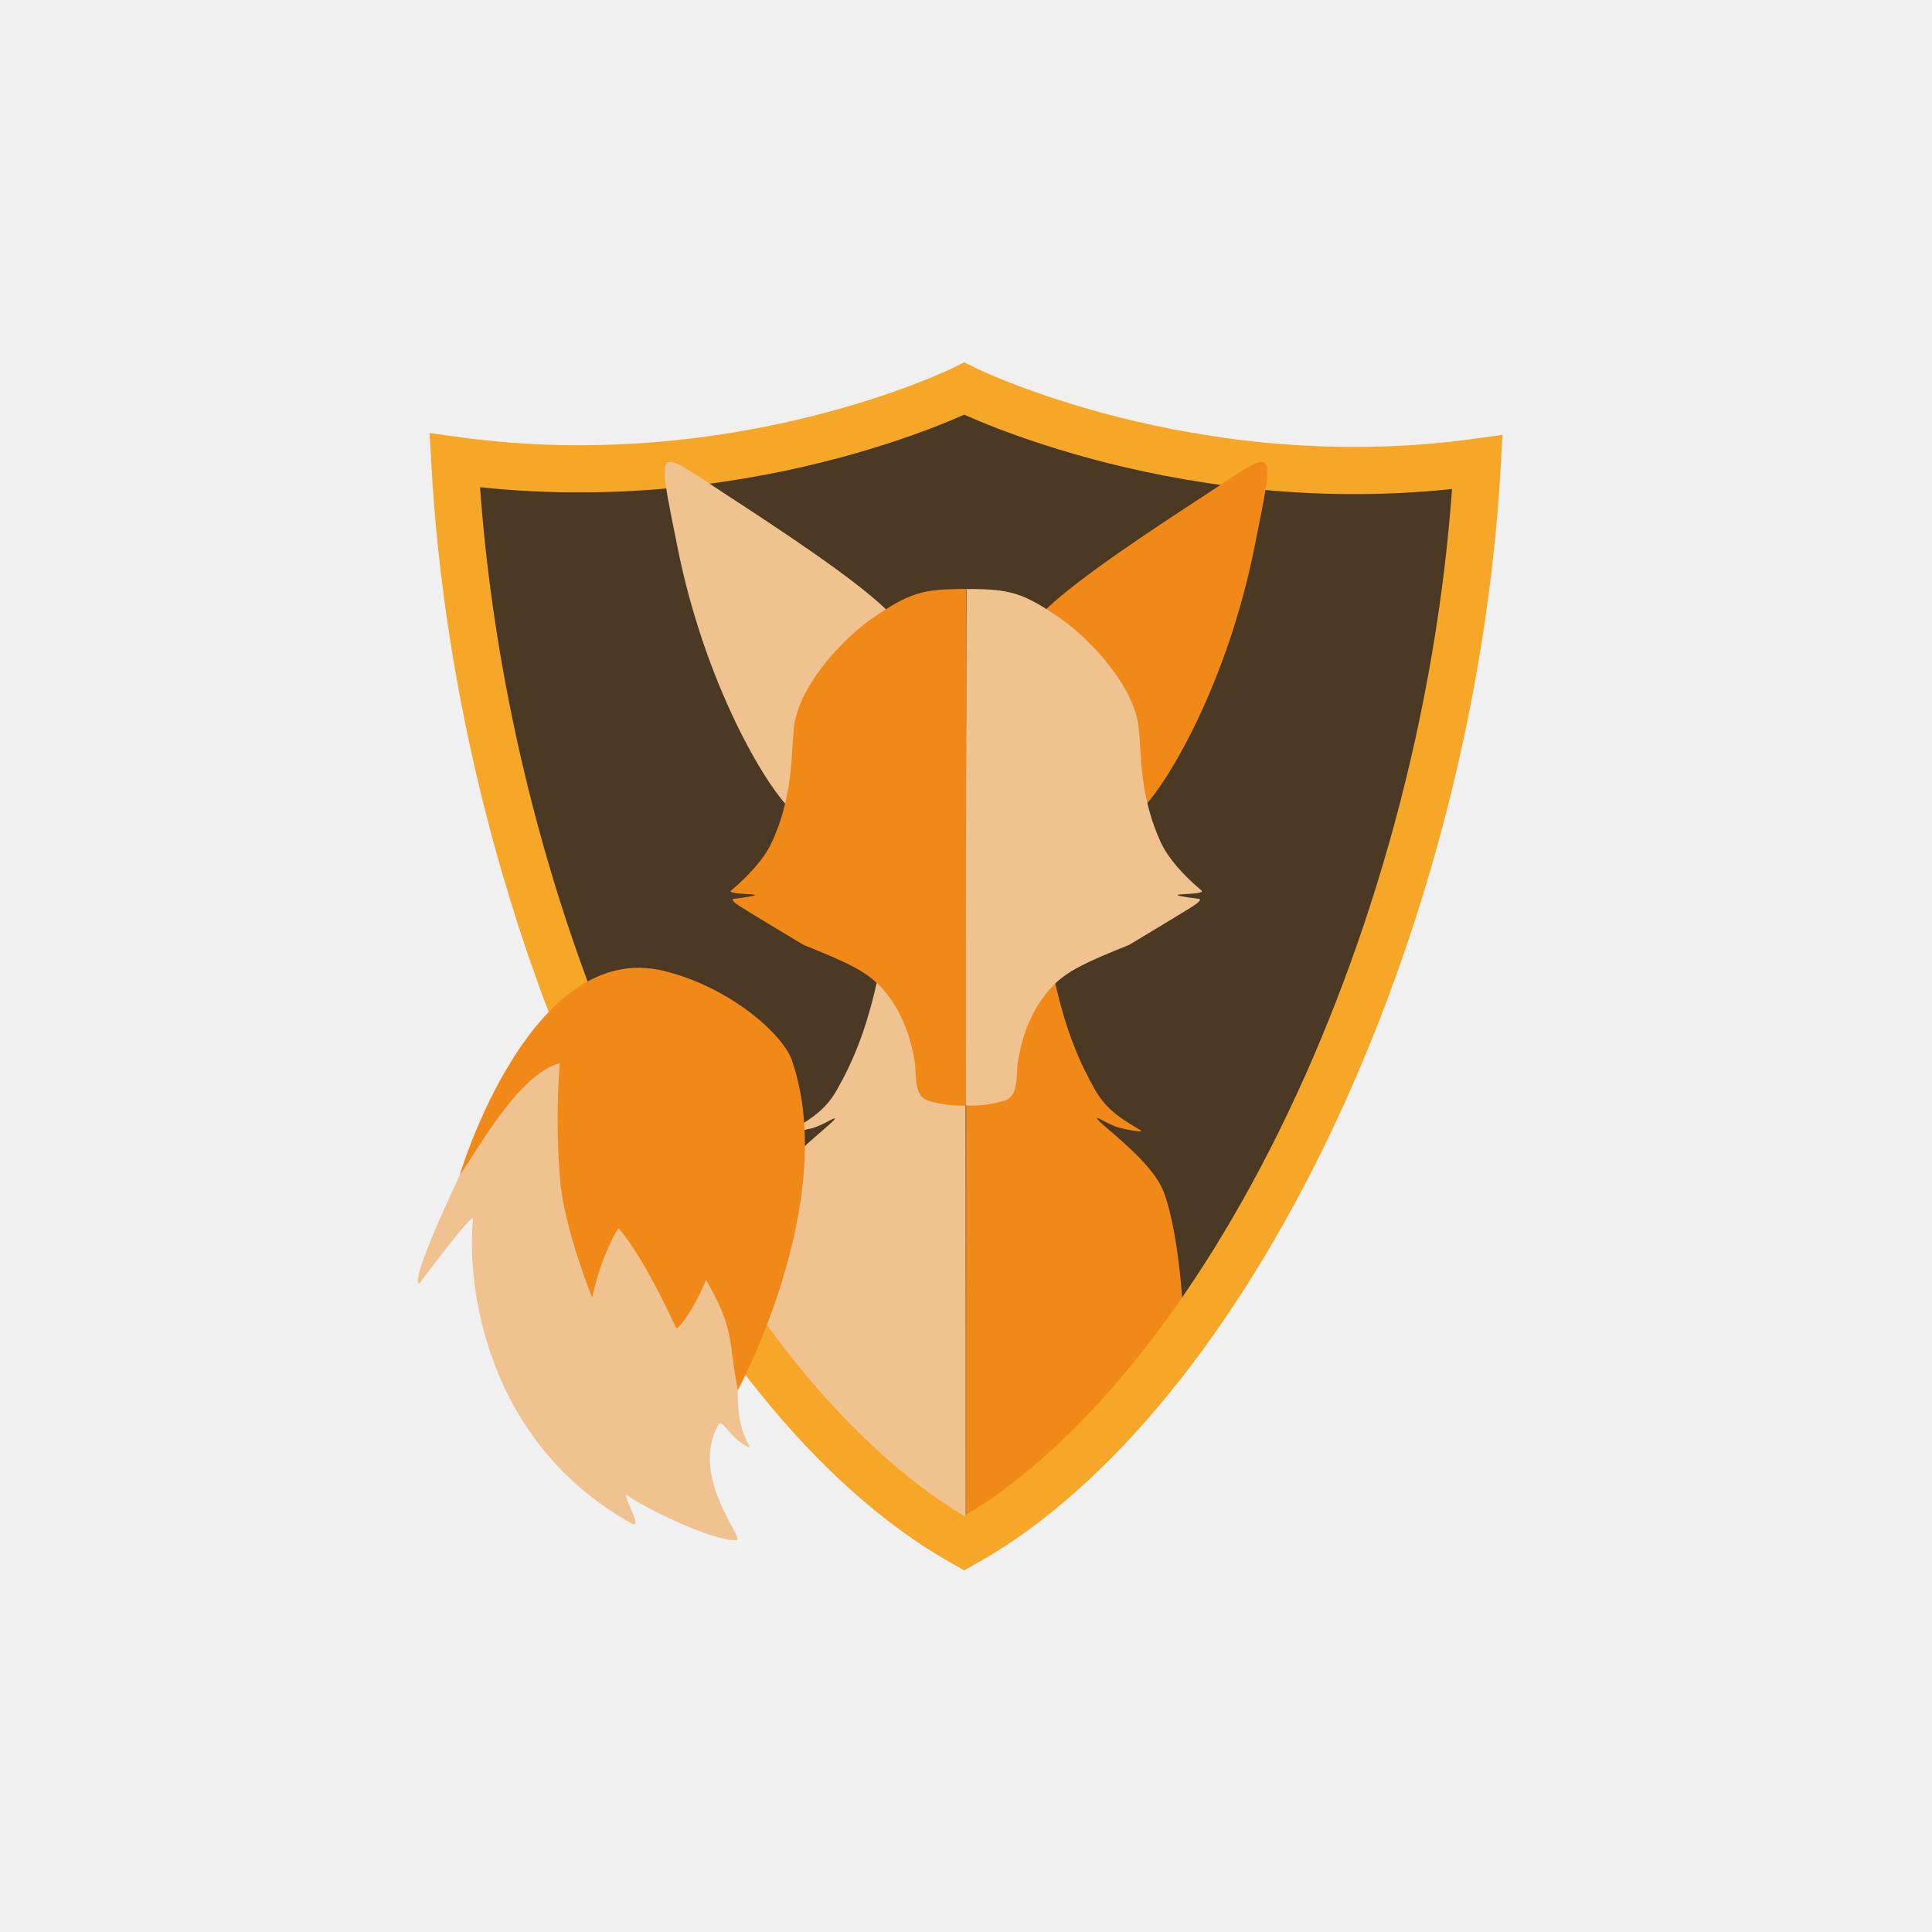
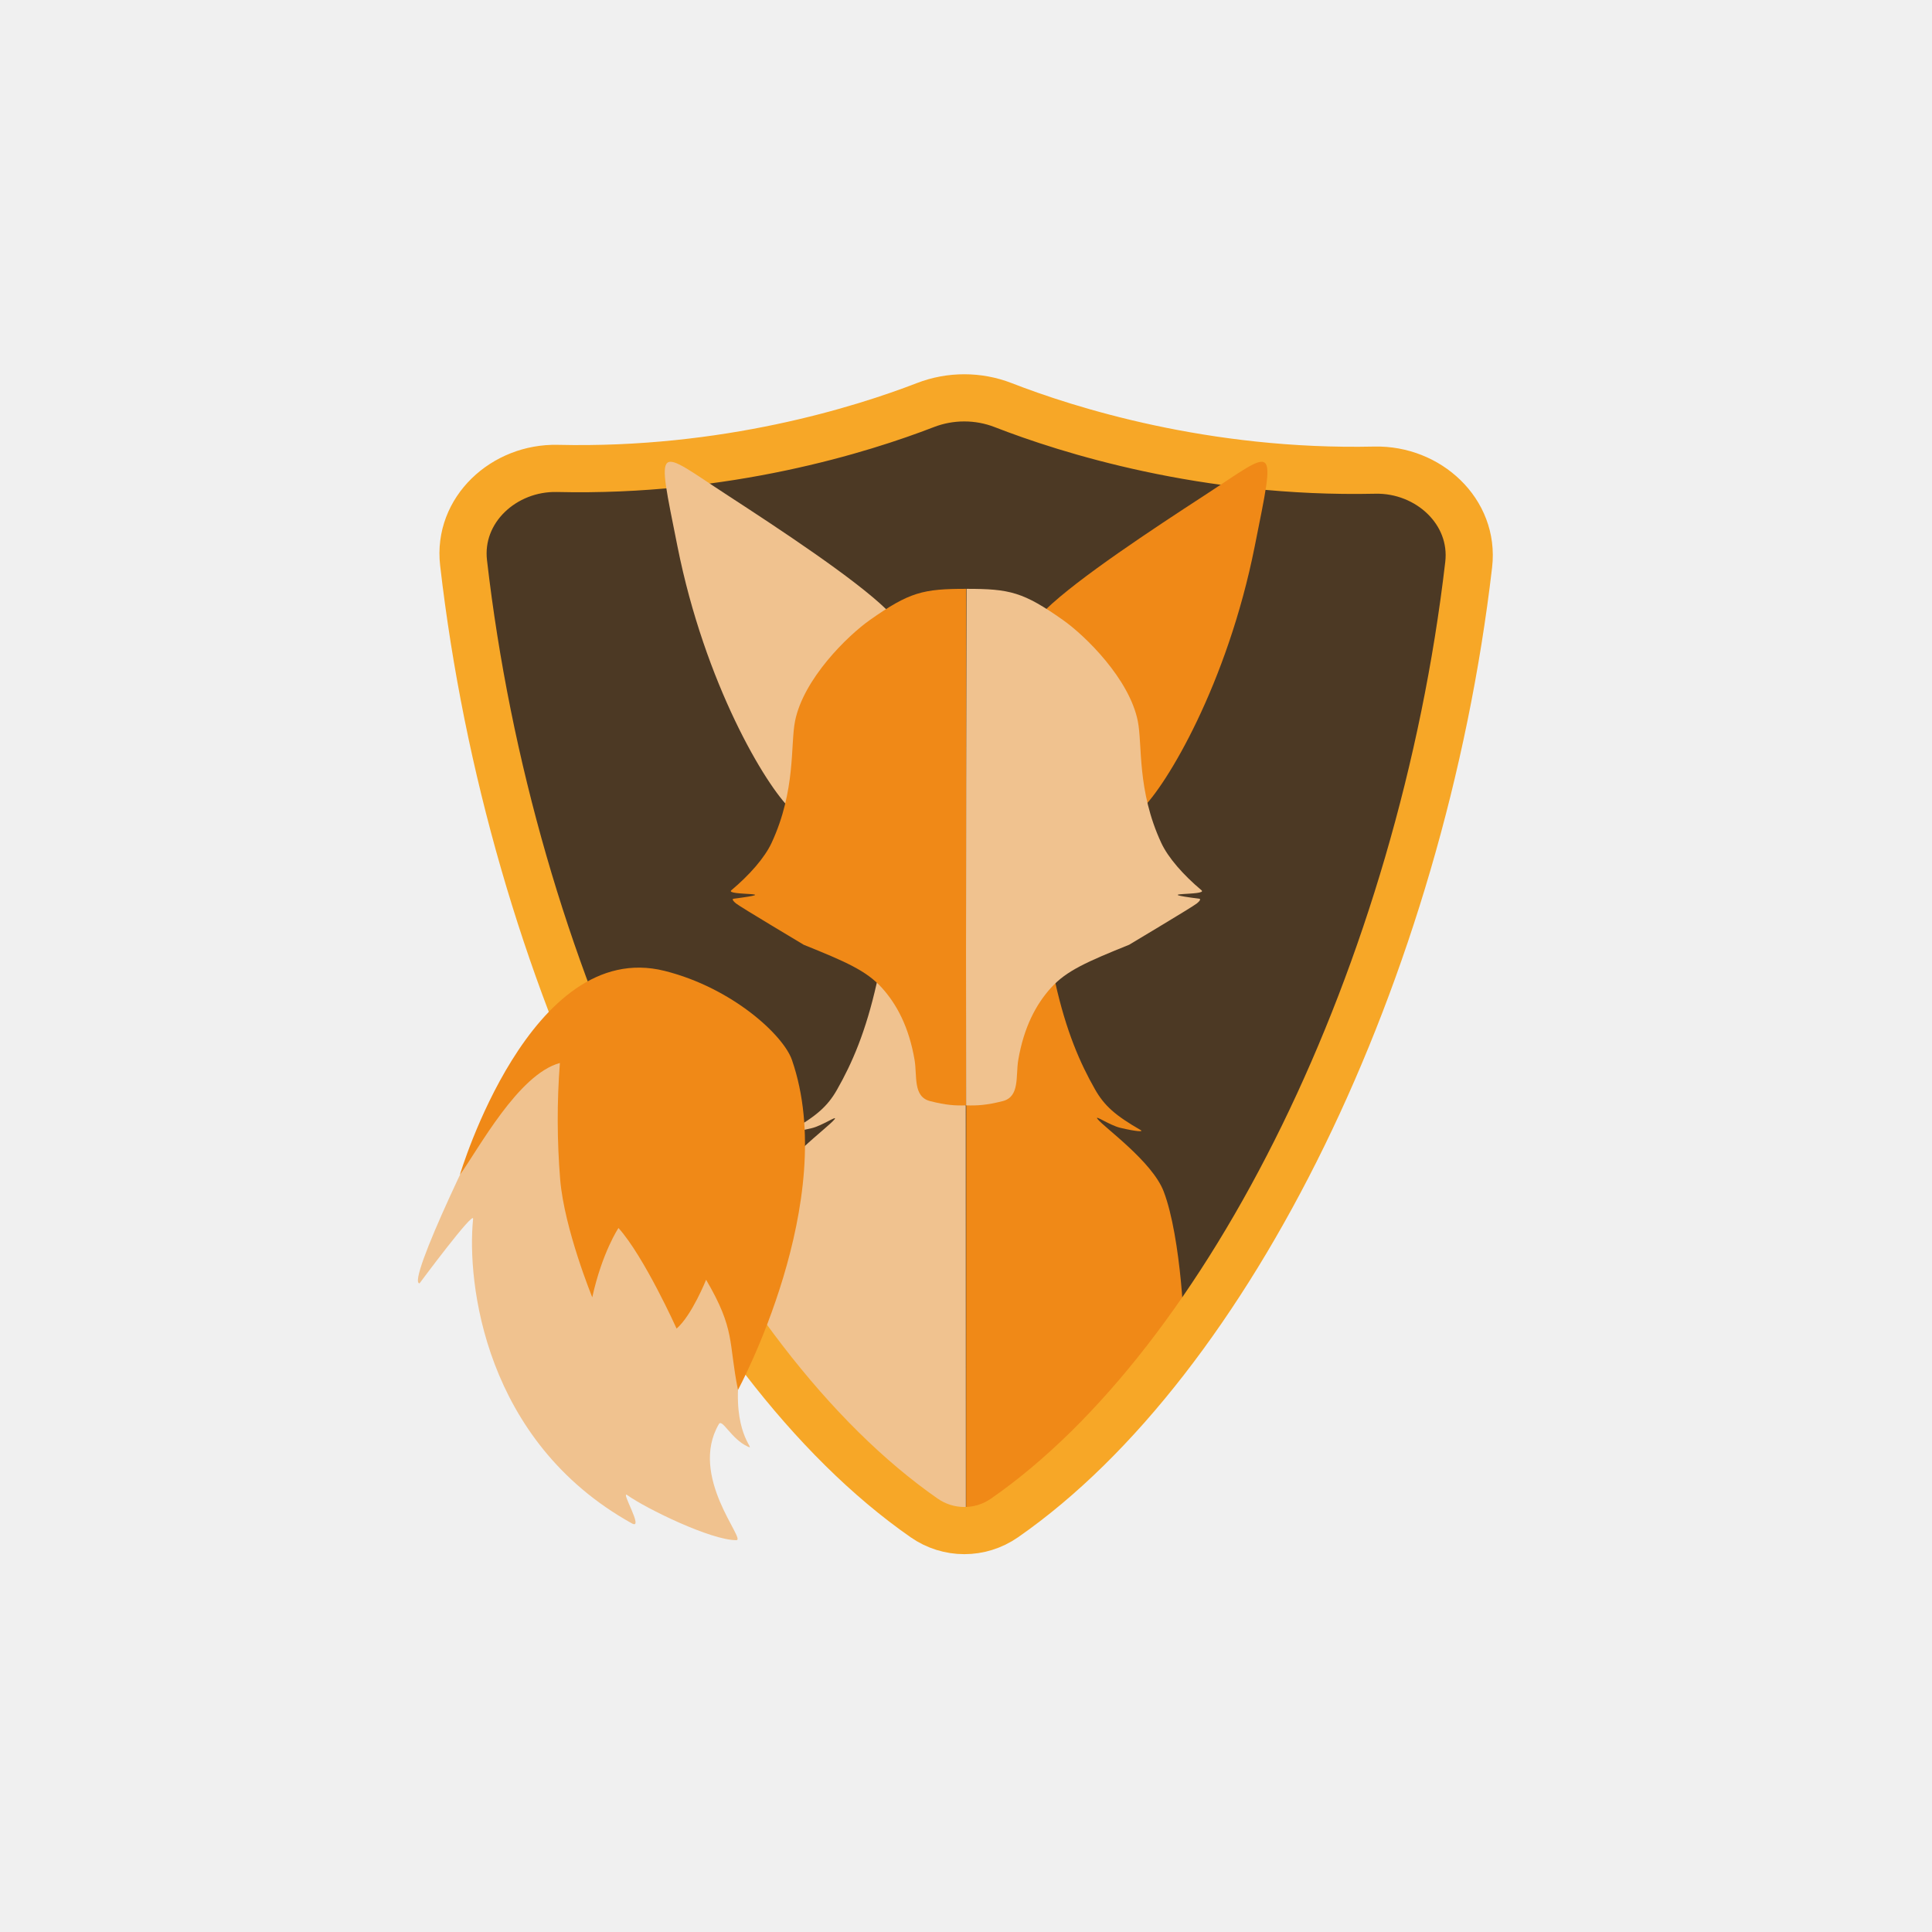
<svg xmlns="http://www.w3.org/2000/svg" width="2048" height="2048" viewBox="0 0 2048 2048" fill="none">
  <g clip-path="url(#clip0_930_1521)">
-     <path d="M481.94 488C785.26 529.85 1024 412 1024 412C1024 412 1262.74 531.74 1566.06 489.92C1538.66 986 1301.1 1480.62 1024 1636C746.9 1480.62 509.34 984.09 481.94 488Z" fill="#4C3924" />
-     <path d="M929.37 1041.68C917.69 1094 903 1127.5 887.18 1155.26C877.18 1172.88 865.37 1183.17 838.68 1198.51C835.44 1200.37 842.56 1200.29 860.39 1196.06C871.54 1193.42 888.39 1181.68 884.48 1186.72C877.34 1195.8 826.56 1231.72 814.37 1263.48C795.76 1311.93 791.1 1417.23 793.75 1420.48C822.6 1456.35 893.75 1560.17 1023.75 1636.34L1023.62 1172.24C1023.62 1170.58 987.25 1129.84 969.96 1095.42C957.76 1071.14 929.87 1039.42 929.37 1041.68Z" fill="#F0C28F" />
-     <path d="M1118.41 1041.3C1130.1 1093.66 1144.82 1127.13 1160.61 1154.88C1170.61 1172.5 1182.41 1182.79 1209.1 1198.13C1212.34 1199.99 1205.22 1199.91 1187.39 1195.69C1176.24 1193.04 1159.39 1181.3 1163.3 1186.34C1170.44 1195.42 1221.22 1231.34 1233.41 1263.1C1252.02 1311.55 1256.68 1416.86 1254.03 1420.15C1225.18 1456.01 1154.03 1559.83 1024.03 1636L1024.16 1171.9C1024.16 1170.25 1060.53 1129.5 1077.83 1095.09C1090 1070.76 1117.91 1039 1118.41 1041.3Z" fill="#F08917" />
-     <path d="M482 488C785.31 529.82 1022.1 412 1022.1 412C1022.1 412 1262.79 531.74 1566.1 489.92C1538.71 985.98 1299.19 1480.62 1022.1 1636C745 1480.62 509.34 984.09 482 488Z" stroke="#F7A727" stroke-width="50" />
-     <path d="M792.64 1533.66C774.87 1525.55 765.52 1503.6 761.9 1509.8C729.54 1565.21 791.12 1632.66 780.51 1632.8C753.81 1633.08 684.64 1599.23 664.82 1585.07C657.07 1579.54 683.11 1622.47 669.67 1615.01C513.13 1528.01 494.53 1359.37 501.4 1292.22C502.4 1282.68 444.62 1360.58 444.62 1360.58C430.21 1360.58 509.06 1196.11 548.17 1125.58C594.36 1042.23 793.76 1308.24 782.53 1467.42C778.56 1523.48 801.72 1537.81 792.64 1533.66Z" fill="#F0C28F" />
-     <path d="M839.36 1123.7C830.31 1097.57 776.28 1047.46 704.55 1029.39C562.08 993.51 487.38 1245.53 487.38 1245.53C506.99 1218.53 549.15 1138.95 593.38 1126.99C590.229 1168.2 590.339 1209.6 593.71 1250.79C598.23 1303.33 627.71 1375.37 627.71 1375.37C638.23 1327.64 655.49 1301.89 655.49 1301.89C682.78 1332.25 717.1 1408.54 717.1 1408.54C733.28 1394.54 748.39 1356.76 748.39 1356.76C779.67 1410.16 771.85 1422.38 782.16 1473.56C782.19 1473.56 890.89 1272.52 839.36 1123.7Z" fill="#F08917" />
-     <path d="M1108.55 646.17C1142.49 613.24 1222.45 560.59 1276.55 525.37C1353.67 475.22 1352.65 465.37 1329.94 579.31C1300.87 725.46 1236.31 833 1210 857.9L1108.55 646.17Z" fill="#F08917" />
-     <path d="M939.45 646.17C905.51 613.24 825.55 560.59 771.4 525.37C694.28 475.22 695.3 465.37 718.01 579.31C747.13 725.46 811.69 833 838 857.9L939.45 646.17Z" fill="#F0C28F" />
-     <path d="M1024 1171.9C1024.45 988.38 1024.13 624.36 1024.13 624.36C978.44 624.36 964.07 627.71 921.93 657.44C898.16 674.22 851.59 719.88 842.66 764.58C837.66 789.46 843.66 837.93 817.83 893.58C810.5 909.4 794.39 927.73 775.11 943.9C767.92 949.9 833.69 945.53 777.29 952.9C777.29 952.9 774.55 953.38 780.15 957.9C785.15 961.9 847.65 999.03 851.81 1001.64C896.41 1019.64 918.16 1029.12 934.5 1047.06C950.43 1064.55 963.44 1088.94 969.36 1123.7C972.27 1140.7 967.47 1162.7 985.81 1167.39C1002.9 1171.73 1012.4 1172.28 1024 1171.9Z" fill="#F08917" />
-     <path d="M1024 1171.9C1023.55 988.38 1024.53 624.36 1024.53 624.36C1070.22 624.36 1084.59 627.71 1126.72 657.44C1150.5 674.22 1197.07 719.88 1206 764.58C1211 789.46 1205 837.93 1230.82 893.58C1238.15 909.4 1254.27 927.73 1273.54 943.9C1280.73 949.9 1214.96 945.53 1271.37 952.9C1271.37 952.9 1274.1 953.38 1268.51 957.9C1263.51 961.9 1201.01 999.03 1196.85 1001.64C1152.24 1019.64 1130.49 1029.12 1114.16 1047.06C1098.23 1064.55 1085.22 1088.94 1079.29 1123.7C1076.39 1140.7 1081.18 1162.7 1062.84 1167.39C1045.75 1171.73 1035.6 1172.28 1024 1171.9Z" fill="#F0C28F" />
+     <path d="M491.384 596.631C484.872 540.4 534.289 495.209 590.88 496.544C770.129 500.773 915.29 455.272 982.928 429.262C1009.25 419.139 1038.93 419.232 1065.19 429.509C1132.79 455.956 1278.01 502.336 1457.36 498.376C1513.95 497.126 1563.36 542.314 1556.85 598.541C1506.74 1030.88 1305.27 1443.17 1066.76 1609.05C1041.03 1626.95 1007.2 1626.95 981.477 1609.04C742.962 1442.99 541.483 1029.22 491.384 596.631Z" fill="#4C3924" />
+     <path d="M929.487 1041.51C917.807 1093.83 903.117 1127.33 887.297 1155.09C877.297 1172.71 865.487 1183 838.797 1198.34C835.557 1200.2 842.677 1200.12 860.507 1195.89C871.657 1193.25 888.507 1181.51 884.597 1186.55C877.457 1195.63 826.677 1231.55 814.487 1263.31C795.877 1311.76 791.217 1417.06 793.867 1420.31C822.717 1456.18 893.867 1560 1023.87 1636.17L1023.74 1172.07C1023.74 1170.41 987.367 1129.67 970.077 1095.25C957.877 1070.97 929.987 1039.25 929.487 1041.51Z" fill="#F0C28F" />
+     <path d="M1118.53 1041.13C1130.22 1093.49 1144.94 1126.96 1160.73 1154.71C1170.73 1172.33 1182.53 1182.62 1209.22 1197.96C1212.46 1199.82 1205.34 1199.74 1187.51 1195.52C1176.36 1192.87 1159.51 1181.13 1163.42 1186.17C1170.56 1195.25 1221.34 1231.17 1233.53 1262.93C1252.14 1311.38 1256.8 1416.69 1254.15 1419.98C1225.3 1455.84 1154.15 1559.66 1024.15 1635.83L1024.28 1171.73C1024.28 1170.08 1060.65 1129.33 1077.95 1094.92C1090.12 1070.59 1118.03 1038.83 1118.53 1041.13Z" fill="#F08917" />
+     <path d="M491.4 596.611C484.924 540.384 534.333 495.207 590.916 496.537C769.631 500.738 913.773 455.379 981.061 429.361C1007.37 419.19 1037.04 419.177 1063.32 429.403C1131.26 455.836 1277.51 502.355 1457.4 498.374C1513.99 497.121 1563.41 542.314 1556.86 598.537C1506.53 1030.87 1303.54 1443.18 1064.87 1609.06C1039.13 1626.95 1005.3 1626.95 979.58 1609.03C741.23 1442.98 541.225 1029.2 491.4 596.611Z" stroke="#F7A727" stroke-width="50" />
+     <path d="M792.757 1533.49C774.987 1525.38 765.637 1503.43 762.017 1509.63C729.657 1565.04 791.237 1632.49 780.627 1632.63C753.927 1632.91 684.757 1599.06 664.937 1584.9C657.187 1579.37 683.227 1622.3 669.787 1614.84C513.247 1527.84 494.647 1359.2 501.517 1292.05C502.517 1282.51 444.737 1360.41 444.737 1360.41C430.327 1360.41 509.177 1195.94 548.287 1125.41C594.477 1042.06 793.877 1308.07 782.647 1467.25C778.677 1523.31 801.837 1537.64 792.757 1533.49Z" fill="#F0C28F" />
+     <path d="M839.477 1123.53C830.427 1097.4 776.397 1047.29 704.667 1029.22C562.197 993.34 487.497 1245.36 487.497 1245.36C507.107 1218.36 549.267 1138.78 593.497 1126.82C590.346 1168.03 590.456 1209.43 593.827 1250.62C598.347 1303.16 627.827 1375.2 627.827 1375.2C638.347 1327.47 655.607 1301.72 655.607 1301.72C682.897 1332.08 717.217 1408.37 717.217 1408.37C733.397 1394.37 748.507 1356.59 748.507 1356.59C779.787 1409.99 771.967 1422.21 782.277 1473.39C782.307 1473.39 891.007 1272.35 839.477 1123.53Z" fill="#F08917" />
+     <path d="M1108.67 646C1142.61 613.07 1222.57 560.42 1276.67 525.2C1353.79 475.05 1352.77 465.2 1330.06 579.14C1300.99 725.29 1236.43 832.83 1210.12 857.73L1108.67 646Z" fill="#F08917" />
+     <path d="M939.567 646C905.627 613.07 825.667 560.42 771.517 525.2C694.397 475.05 695.417 465.2 718.127 579.14C747.247 725.29 811.807 832.83 838.117 857.73L939.567 646Z" fill="#F0C28F" />
+     <path d="M1024.12 1171.73C1024.57 988.21 1024.25 624.19 1024.25 624.19C978.557 624.19 964.187 627.54 922.047 657.27C898.277 674.05 851.707 719.71 842.777 764.41C837.777 789.29 843.777 837.76 817.947 893.41C810.617 909.23 794.507 927.56 775.227 943.73C768.037 949.73 833.807 945.36 777.407 952.73C777.407 952.73 774.667 953.21 780.267 957.73C785.267 961.73 847.767 998.86 851.927 1001.47C896.527 1019.47 918.277 1028.95 934.617 1046.89C950.547 1064.38 963.557 1088.77 969.477 1123.53C972.387 1140.53 967.587 1162.53 985.927 1167.22C1003.02 1171.56 1012.52 1172.11 1024.12 1171.73Z" fill="#F08917" />
+     <path d="M1024.12 1171.73C1023.67 988.21 1024.65 624.19 1024.65 624.19C1070.34 624.19 1084.71 627.54 1126.84 657.27C1150.62 674.05 1197.19 719.71 1206.12 764.41C1211.12 789.29 1205.12 837.76 1230.94 893.41C1238.27 909.23 1254.39 927.56 1273.66 943.73C1280.85 949.73 1215.08 945.36 1271.49 952.73C1271.49 952.73 1274.22 953.21 1268.63 957.73C1263.63 961.73 1201.13 998.86 1196.97 1001.47C1152.36 1019.47 1130.61 1028.95 1114.28 1046.89C1098.35 1064.38 1085.34 1088.77 1079.41 1123.53C1076.51 1140.53 1081.3 1162.53 1062.96 1167.22C1045.87 1171.56 1035.72 1172.11 1024.12 1171.73Z" fill="#F0C28F" />
  </g>
  <defs>
    <clipPath id="clip0_930_1521">
      <rect width="2048" height="2048" fill="white" />
    </clipPath>
  </defs>
</svg>
